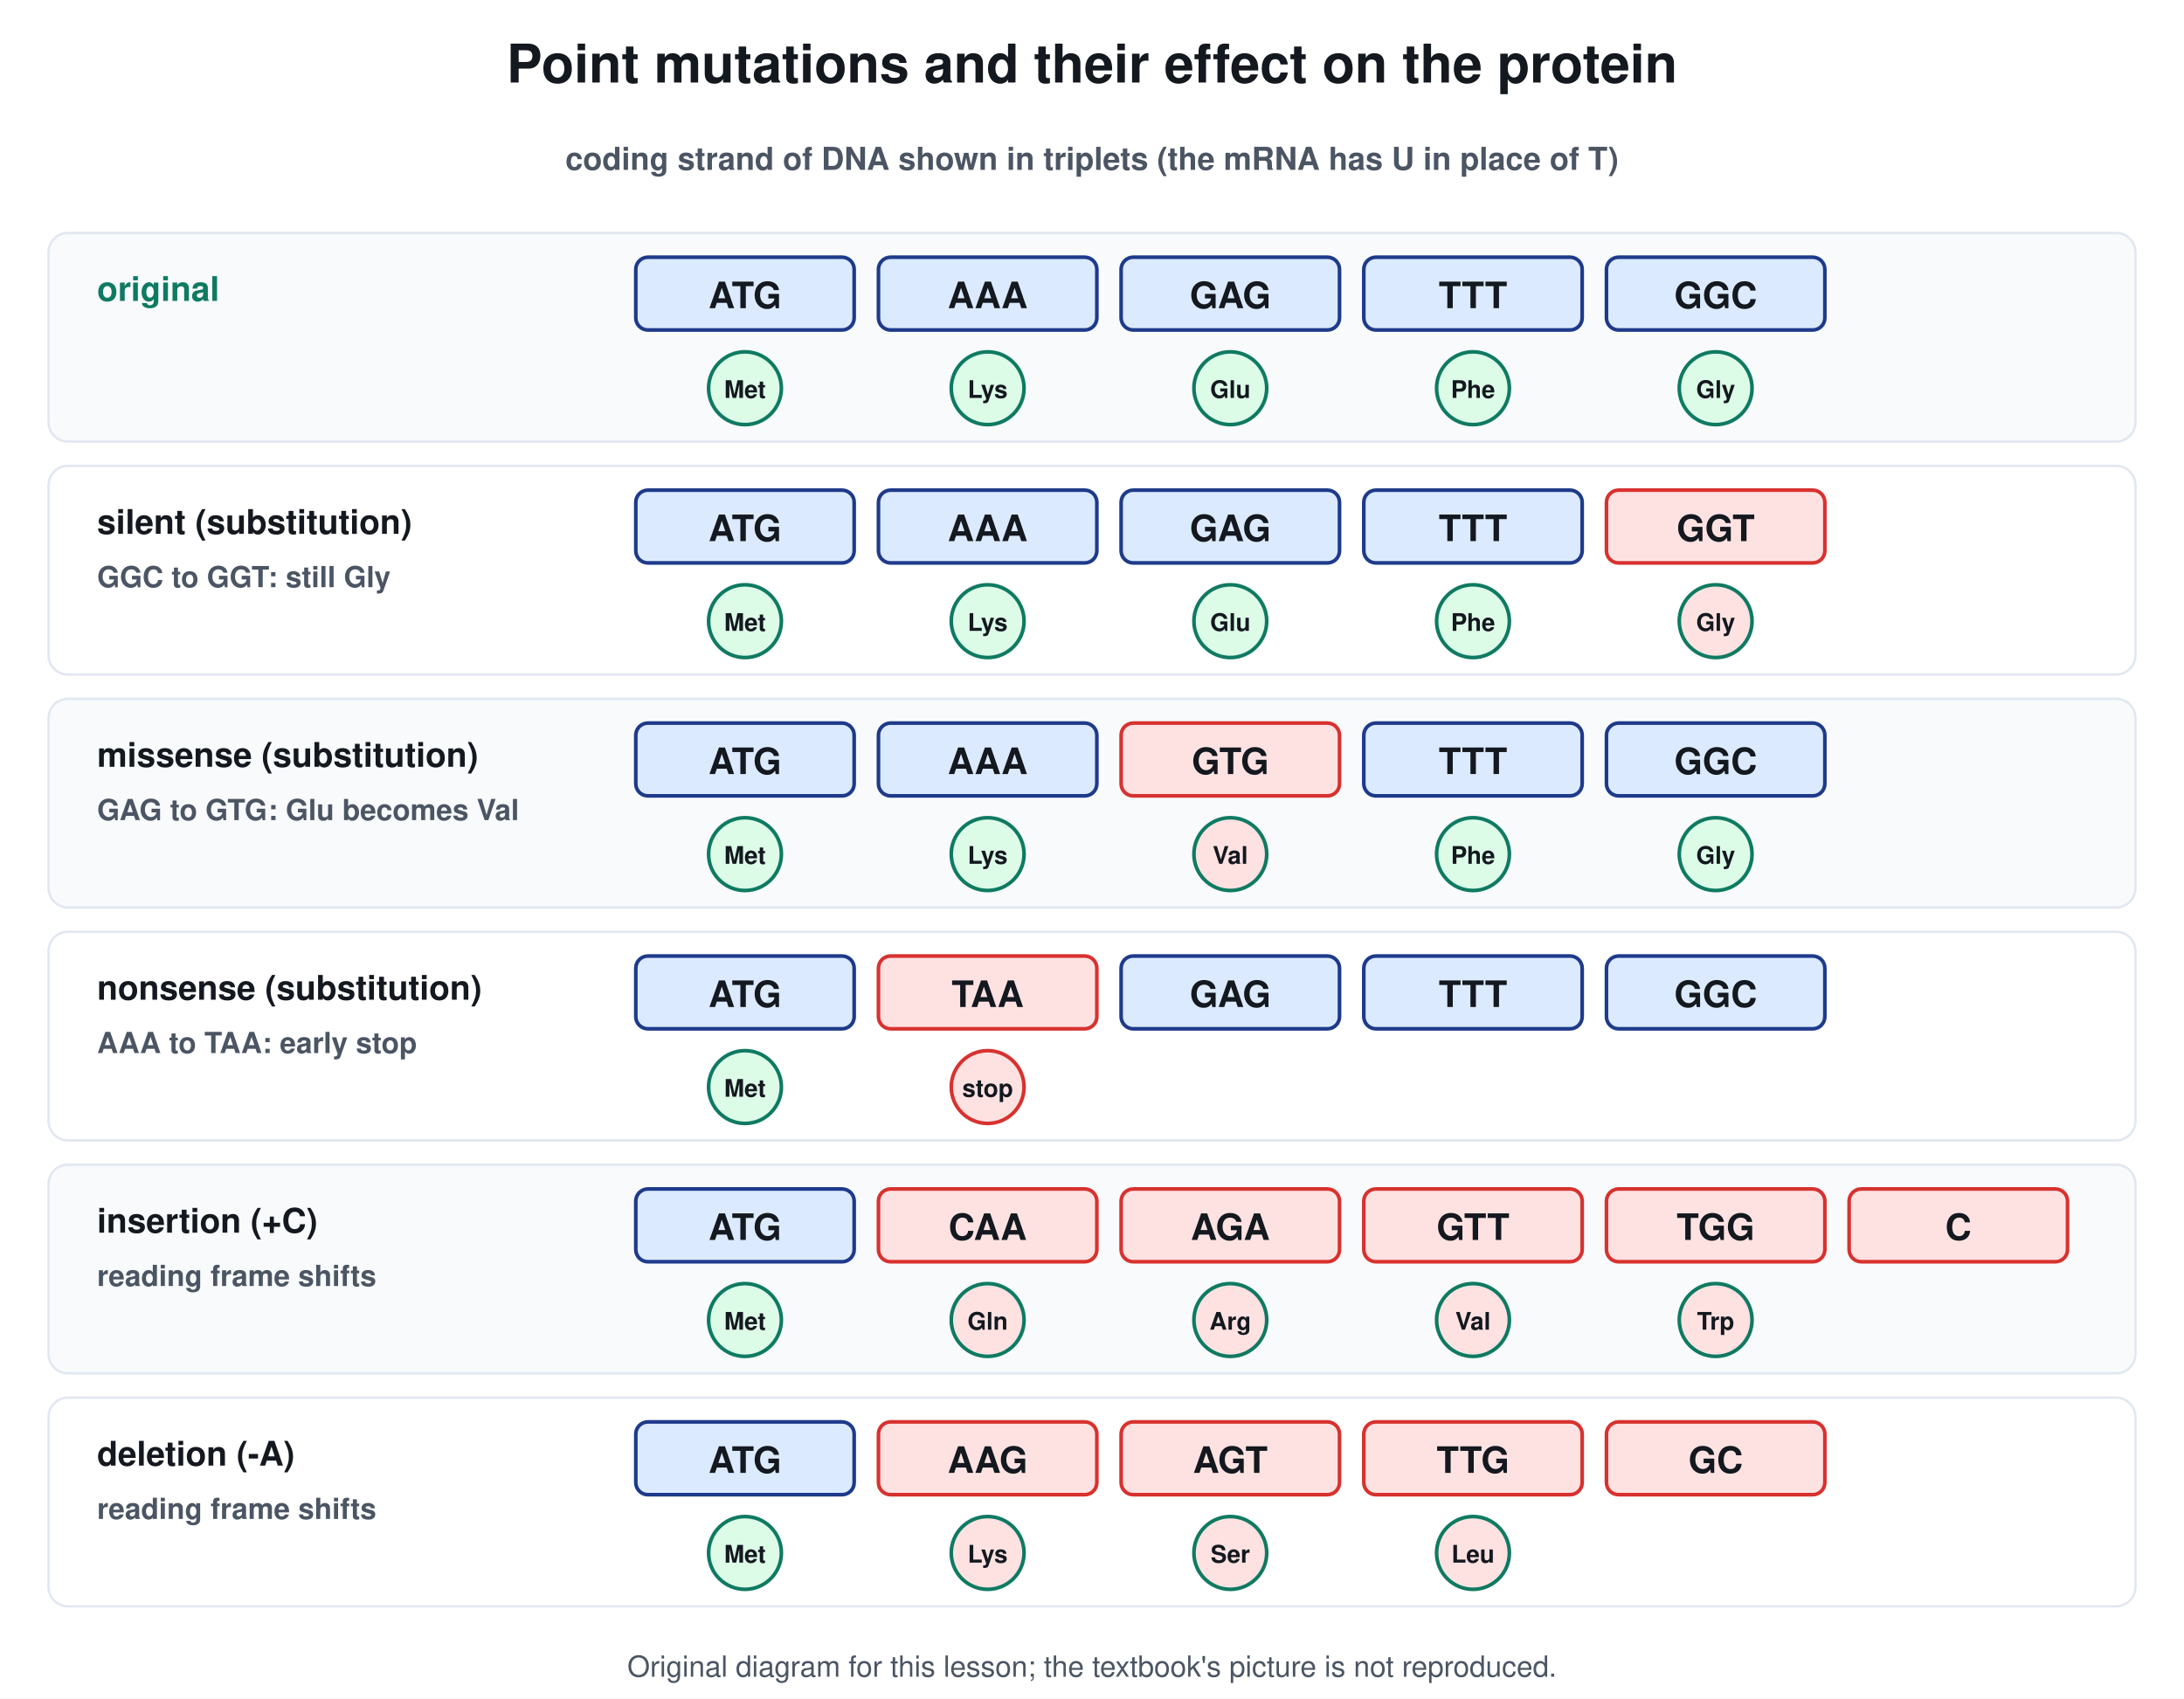
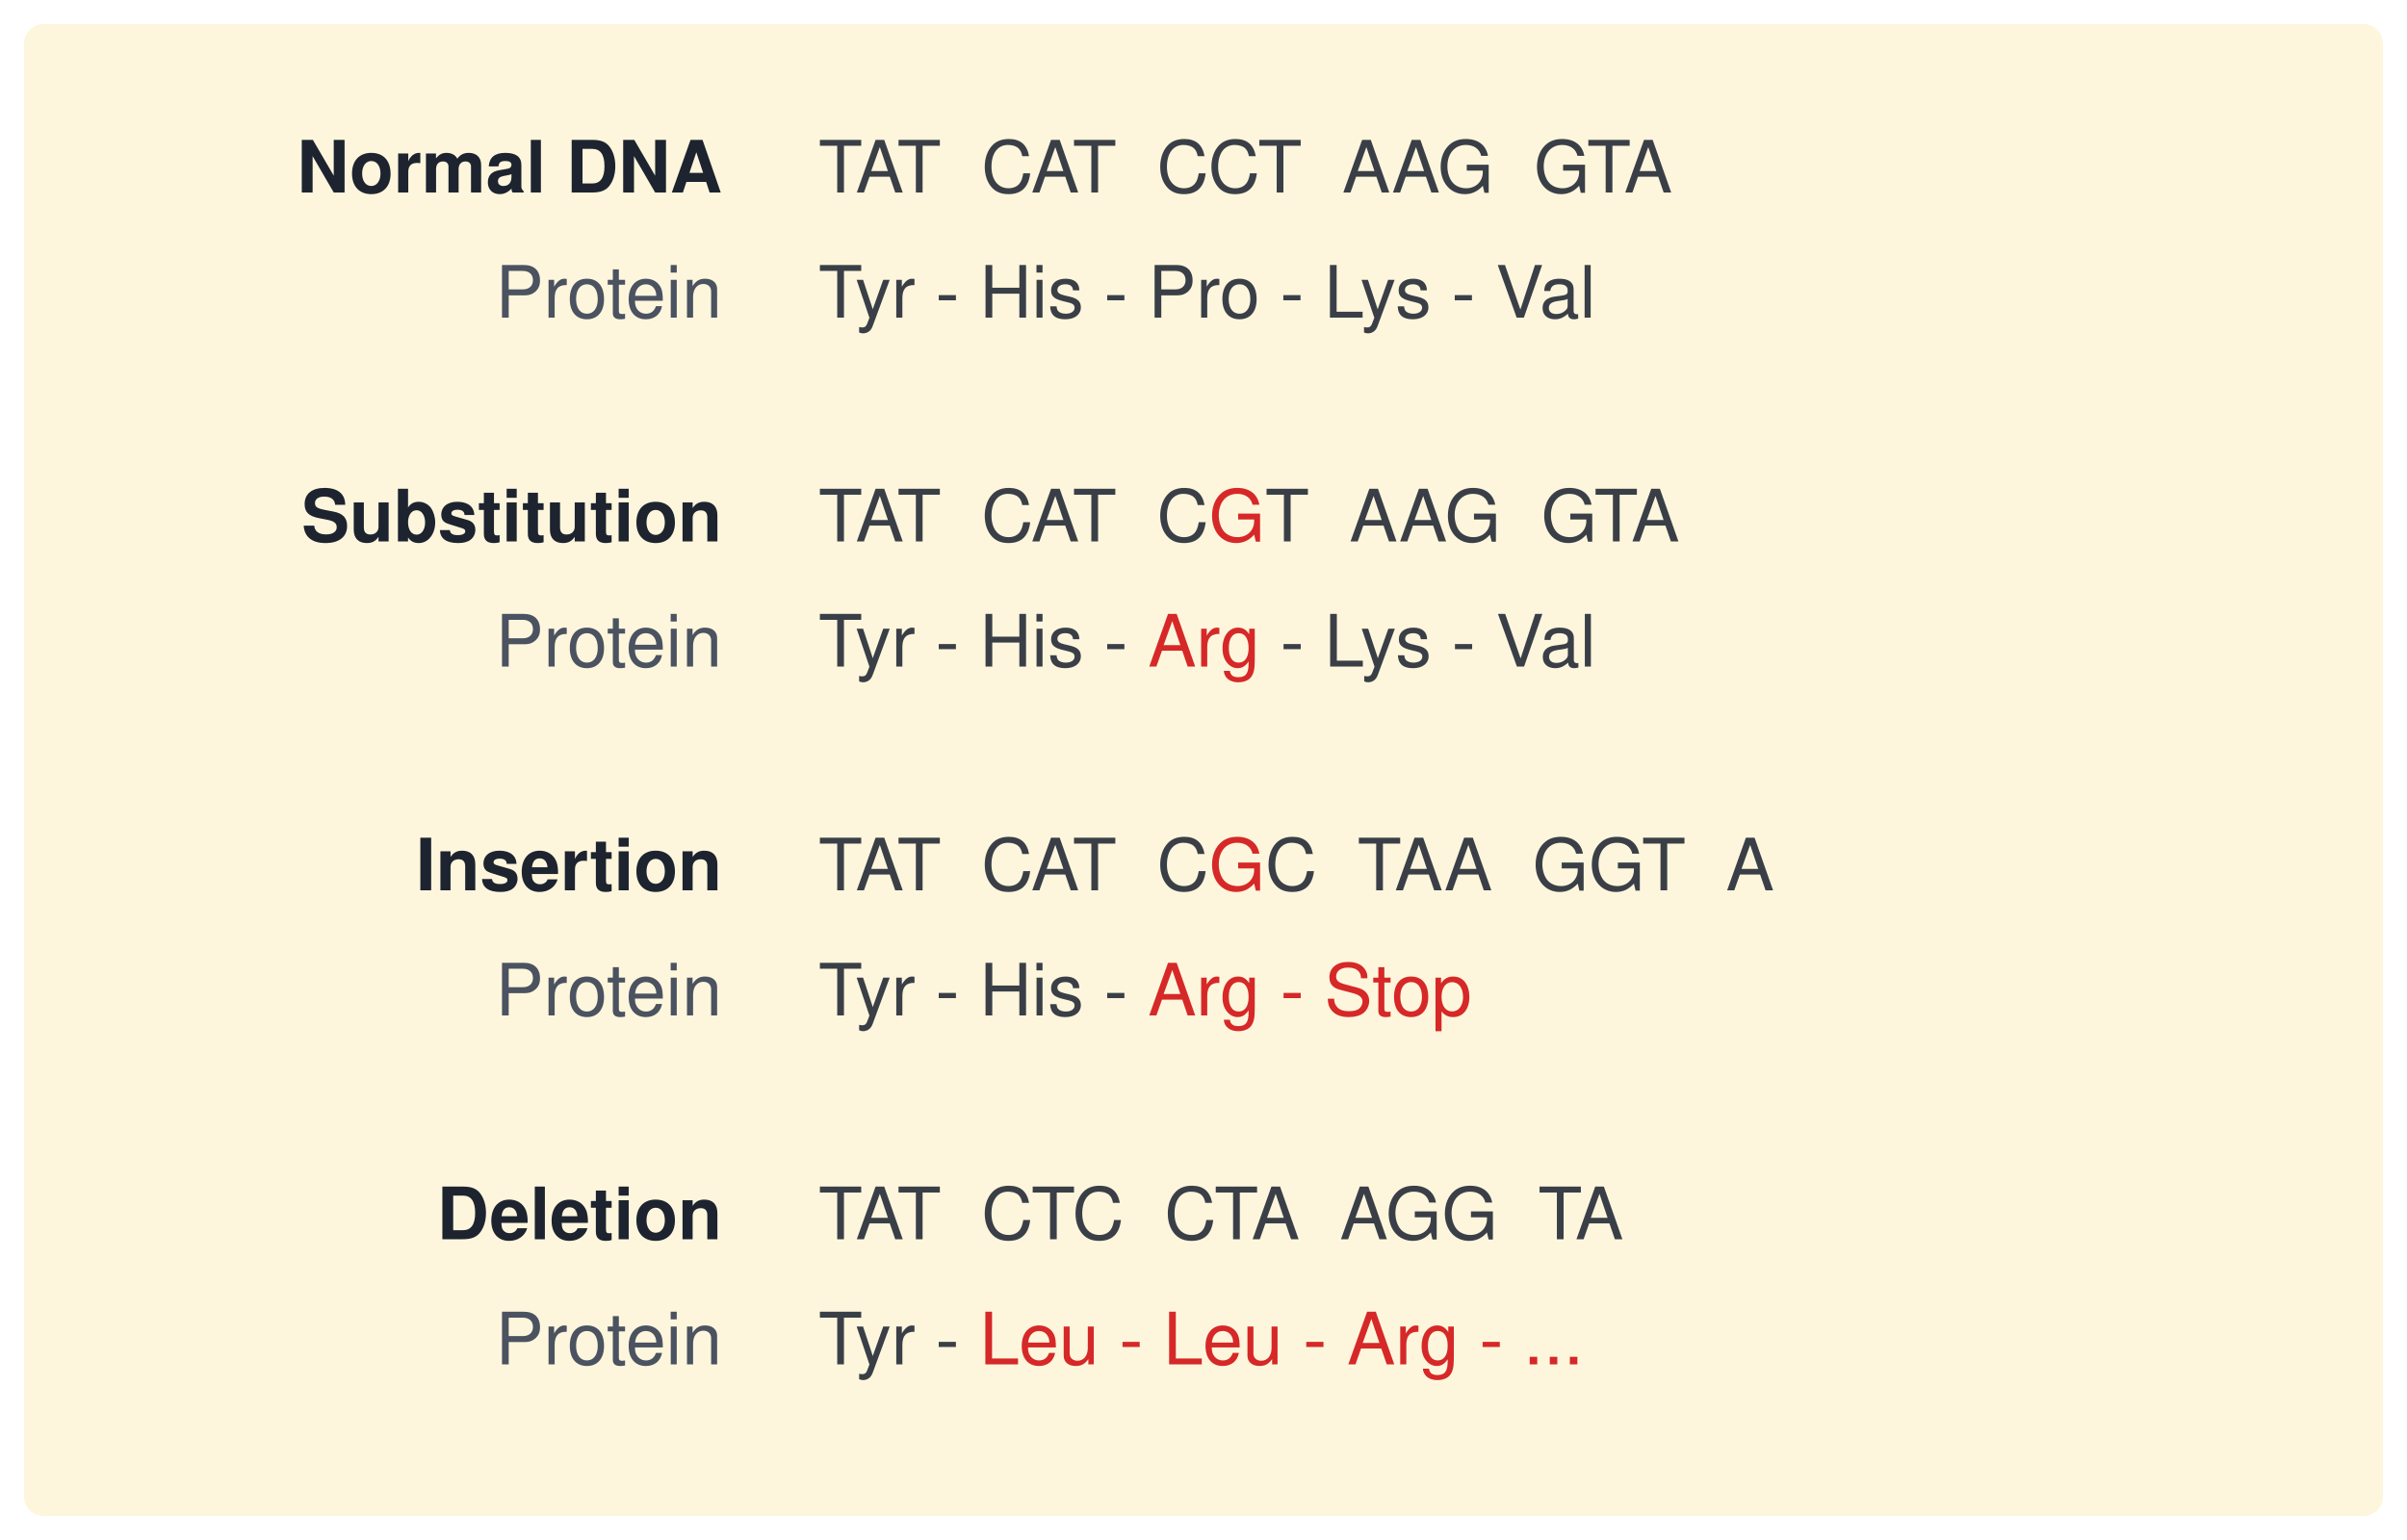
- <svg xmlns="http://www.w3.org/2000/svg" viewBox="0 0 900 700" font-family="Segoe UI, Helvetica, Arial, sans-serif">
-   <rect width="900" height="700" fill="#ffffff" />
-   <text x="450.0" y="34.0" font-size="22" fill="#14181f" text-anchor="middle" font-weight="700">Point mutations and their effect on the protein</text>
-   <text x="450.0" y="70.0" font-size="13" fill="#4b5563" text-anchor="middle" font-weight="700">coding strand of DNA shown in triplets (the mRNA has U in place of T)</text>
-   <rect x="20.0" y="96.0" width="860.0" height="86.0" rx="8" stroke="#e2e8f0" stroke-width="1" fill="#f8fafc" />
-   <text x="40.0" y="124.0" font-size="14" fill="#0f7a62" text-anchor="start" font-weight="700">original</text>
-   <text x="40.0" y="146.0" font-size="12" fill="#4b5563" text-anchor="start" font-weight="700" />
-   <rect x="262.0" y="106.0" width="90.0" height="30.0" rx="5" stroke="#1e3a8a" stroke-width="1.5" fill="#dbeafe" />
-   <text x="307.0" y="127.0" font-size="15" fill="#14181f" text-anchor="middle" font-weight="700">ATG</text>
-   <circle cx="307.0" cy="160.0" r="15.0" stroke="#0f7a62" stroke-width="1.5" fill="#dcfce7" />
-   <text x="307.0" y="164.0" font-size="10" fill="#14181f" text-anchor="middle" font-weight="700">Met</text>
-   <rect x="362.0" y="106.0" width="90.0" height="30.0" rx="5" stroke="#1e3a8a" stroke-width="1.5" fill="#dbeafe" />
-   <text x="407.0" y="127.0" font-size="15" fill="#14181f" text-anchor="middle" font-weight="700">AAA</text>
-   <circle cx="407.0" cy="160.0" r="15.0" stroke="#0f7a62" stroke-width="1.5" fill="#dcfce7" />
-   <text x="407.0" y="164.0" font-size="10" fill="#14181f" text-anchor="middle" font-weight="700">Lys</text>
-   <rect x="462.0" y="106.0" width="90.0" height="30.0" rx="5" stroke="#1e3a8a" stroke-width="1.5" fill="#dbeafe" />
-   <text x="507.0" y="127.0" font-size="15" fill="#14181f" text-anchor="middle" font-weight="700">GAG</text>
-   <circle cx="507.0" cy="160.0" r="15.0" stroke="#0f7a62" stroke-width="1.5" fill="#dcfce7" />
-   <text x="507.0" y="164.0" font-size="10" fill="#14181f" text-anchor="middle" font-weight="700">Glu</text>
-   <rect x="562.0" y="106.0" width="90.0" height="30.0" rx="5" stroke="#1e3a8a" stroke-width="1.5" fill="#dbeafe" />
-   <text x="607.0" y="127.0" font-size="15" fill="#14181f" text-anchor="middle" font-weight="700">TTT</text>
-   <circle cx="607.0" cy="160.0" r="15.0" stroke="#0f7a62" stroke-width="1.5" fill="#dcfce7" />
-   <text x="607.0" y="164.0" font-size="10" fill="#14181f" text-anchor="middle" font-weight="700">Phe</text>
-   <rect x="662.0" y="106.0" width="90.0" height="30.0" rx="5" stroke="#1e3a8a" stroke-width="1.5" fill="#dbeafe" />
-   <text x="707.0" y="127.0" font-size="15" fill="#14181f" text-anchor="middle" font-weight="700">GGC</text>
-   <circle cx="707.0" cy="160.0" r="15.0" stroke="#0f7a62" stroke-width="1.5" fill="#dcfce7" />
-   <text x="707.0" y="164.0" font-size="10" fill="#14181f" text-anchor="middle" font-weight="700">Gly</text>
-   <rect x="20.0" y="192.0" width="860.0" height="86.0" rx="8" stroke="#e2e8f0" stroke-width="1" fill="#ffffff" />
-   <text x="40.0" y="220.0" font-size="14" fill="#14181f" text-anchor="start" font-weight="700">silent (substitution)</text>
-   <text x="40.0" y="242.0" font-size="12" fill="#4b5563" text-anchor="start" font-weight="700">GGC to GGT: still Gly</text>
-   <rect x="262.0" y="202.0" width="90.0" height="30.0" rx="5" stroke="#1e3a8a" stroke-width="1.5" fill="#dbeafe" />
-   <text x="307.0" y="223.0" font-size="15" fill="#14181f" text-anchor="middle" font-weight="700">ATG</text>
-   <circle cx="307.0" cy="256.0" r="15.0" stroke="#0f7a62" stroke-width="1.5" fill="#dcfce7" />
-   <text x="307.0" y="260.0" font-size="10" fill="#14181f" text-anchor="middle" font-weight="700">Met</text>
-   <rect x="362.0" y="202.0" width="90.0" height="30.0" rx="5" stroke="#1e3a8a" stroke-width="1.5" fill="#dbeafe" />
-   <text x="407.0" y="223.0" font-size="15" fill="#14181f" text-anchor="middle" font-weight="700">AAA</text>
-   <circle cx="407.0" cy="256.0" r="15.0" stroke="#0f7a62" stroke-width="1.5" fill="#dcfce7" />
-   <text x="407.0" y="260.0" font-size="10" fill="#14181f" text-anchor="middle" font-weight="700">Lys</text>
-   <rect x="462.0" y="202.0" width="90.0" height="30.0" rx="5" stroke="#1e3a8a" stroke-width="1.5" fill="#dbeafe" />
-   <text x="507.0" y="223.0" font-size="15" fill="#14181f" text-anchor="middle" font-weight="700">GAG</text>
-   <circle cx="507.0" cy="256.0" r="15.0" stroke="#0f7a62" stroke-width="1.5" fill="#dcfce7" />
-   <text x="507.0" y="260.0" font-size="10" fill="#14181f" text-anchor="middle" font-weight="700">Glu</text>
-   <rect x="562.0" y="202.0" width="90.0" height="30.0" rx="5" stroke="#1e3a8a" stroke-width="1.5" fill="#dbeafe" />
-   <text x="607.0" y="223.0" font-size="15" fill="#14181f" text-anchor="middle" font-weight="700">TTT</text>
-   <circle cx="607.0" cy="256.0" r="15.0" stroke="#0f7a62" stroke-width="1.5" fill="#dcfce7" />
-   <text x="607.0" y="260.0" font-size="10" fill="#14181f" text-anchor="middle" font-weight="700">Phe</text>
-   <rect x="662.0" y="202.0" width="90.0" height="30.0" rx="5" stroke="#d7322f" stroke-width="1.5" fill="#fee2e2" />
-   <text x="707.0" y="223.0" font-size="15" fill="#14181f" text-anchor="middle" font-weight="700">GGT</text>
-   <circle cx="707.0" cy="256.0" r="15.0" stroke="#0f7a62" stroke-width="1.5" fill="#fee2e2" />
-   <text x="707.0" y="260.0" font-size="10" fill="#14181f" text-anchor="middle" font-weight="700">Gly</text>
-   <rect x="20.0" y="288.0" width="860.0" height="86.0" rx="8" stroke="#e2e8f0" stroke-width="1" fill="#f8fafc" />
-   <text x="40.0" y="316.0" font-size="14" fill="#14181f" text-anchor="start" font-weight="700">missense (substitution)</text>
-   <text x="40.0" y="338.0" font-size="12" fill="#4b5563" text-anchor="start" font-weight="700">GAG to GTG: Glu becomes Val</text>
-   <rect x="262.0" y="298.0" width="90.0" height="30.0" rx="5" stroke="#1e3a8a" stroke-width="1.5" fill="#dbeafe" />
-   <text x="307.0" y="319.0" font-size="15" fill="#14181f" text-anchor="middle" font-weight="700">ATG</text>
-   <circle cx="307.0" cy="352.0" r="15.0" stroke="#0f7a62" stroke-width="1.5" fill="#dcfce7" />
-   <text x="307.0" y="356.0" font-size="10" fill="#14181f" text-anchor="middle" font-weight="700">Met</text>
-   <rect x="362.0" y="298.0" width="90.0" height="30.0" rx="5" stroke="#1e3a8a" stroke-width="1.5" fill="#dbeafe" />
-   <text x="407.0" y="319.0" font-size="15" fill="#14181f" text-anchor="middle" font-weight="700">AAA</text>
-   <circle cx="407.0" cy="352.0" r="15.0" stroke="#0f7a62" stroke-width="1.5" fill="#dcfce7" />
-   <text x="407.0" y="356.0" font-size="10" fill="#14181f" text-anchor="middle" font-weight="700">Lys</text>
-   <rect x="462.0" y="298.0" width="90.0" height="30.0" rx="5" stroke="#d7322f" stroke-width="1.5" fill="#fee2e2" />
-   <text x="507.0" y="319.0" font-size="15" fill="#14181f" text-anchor="middle" font-weight="700">GTG</text>
-   <circle cx="507.0" cy="352.0" r="15.0" stroke="#0f7a62" stroke-width="1.5" fill="#fee2e2" />
-   <text x="507.0" y="356.0" font-size="10" fill="#14181f" text-anchor="middle" font-weight="700">Val</text>
-   <rect x="562.0" y="298.0" width="90.0" height="30.0" rx="5" stroke="#1e3a8a" stroke-width="1.5" fill="#dbeafe" />
-   <text x="607.0" y="319.0" font-size="15" fill="#14181f" text-anchor="middle" font-weight="700">TTT</text>
-   <circle cx="607.0" cy="352.0" r="15.0" stroke="#0f7a62" stroke-width="1.5" fill="#dcfce7" />
-   <text x="607.0" y="356.0" font-size="10" fill="#14181f" text-anchor="middle" font-weight="700">Phe</text>
-   <rect x="662.0" y="298.0" width="90.0" height="30.0" rx="5" stroke="#1e3a8a" stroke-width="1.5" fill="#dbeafe" />
-   <text x="707.0" y="319.0" font-size="15" fill="#14181f" text-anchor="middle" font-weight="700">GGC</text>
-   <circle cx="707.0" cy="352.0" r="15.0" stroke="#0f7a62" stroke-width="1.5" fill="#dcfce7" />
-   <text x="707.0" y="356.0" font-size="10" fill="#14181f" text-anchor="middle" font-weight="700">Gly</text>
-   <rect x="20.0" y="384.0" width="860.0" height="86.0" rx="8" stroke="#e2e8f0" stroke-width="1" fill="#ffffff" />
-   <text x="40.0" y="412.0" font-size="14" fill="#14181f" text-anchor="start" font-weight="700">nonsense (substitution)</text>
-   <text x="40.0" y="434.0" font-size="12" fill="#4b5563" text-anchor="start" font-weight="700">AAA to TAA: early stop</text>
-   <rect x="262.0" y="394.0" width="90.0" height="30.0" rx="5" stroke="#1e3a8a" stroke-width="1.5" fill="#dbeafe" />
-   <text x="307.0" y="415.0" font-size="15" fill="#14181f" text-anchor="middle" font-weight="700">ATG</text>
-   <circle cx="307.0" cy="448.0" r="15.0" stroke="#0f7a62" stroke-width="1.5" fill="#dcfce7" />
-   <text x="307.0" y="452.0" font-size="10" fill="#14181f" text-anchor="middle" font-weight="700">Met</text>
-   <rect x="362.0" y="394.0" width="90.0" height="30.0" rx="5" stroke="#d7322f" stroke-width="1.5" fill="#fee2e2" />
-   <text x="407.0" y="415.0" font-size="15" fill="#14181f" text-anchor="middle" font-weight="700">TAA</text>
-   <circle cx="407.0" cy="448.0" r="15.0" stroke="#d7322f" stroke-width="1.5" fill="#fee2e2" />
-   <text x="407.0" y="452.0" font-size="10" fill="#14181f" text-anchor="middle" font-weight="700">stop</text>
-   <rect x="462.0" y="394.0" width="90.0" height="30.0" rx="5" stroke="#1e3a8a" stroke-width="1.5" fill="#dbeafe" />
-   <text x="507.0" y="415.0" font-size="15" fill="#14181f" text-anchor="middle" font-weight="700">GAG</text>
-   <rect x="562.0" y="394.0" width="90.0" height="30.0" rx="5" stroke="#1e3a8a" stroke-width="1.5" fill="#dbeafe" />
-   <text x="607.0" y="415.0" font-size="15" fill="#14181f" text-anchor="middle" font-weight="700">TTT</text>
-   <rect x="662.0" y="394.0" width="90.0" height="30.0" rx="5" stroke="#1e3a8a" stroke-width="1.5" fill="#dbeafe" />
-   <text x="707.0" y="415.0" font-size="15" fill="#14181f" text-anchor="middle" font-weight="700">GGC</text>
-   <rect x="20.0" y="480.0" width="860.0" height="86.0" rx="8" stroke="#e2e8f0" stroke-width="1" fill="#f8fafc" />
-   <text x="40.0" y="508.0" font-size="14" fill="#14181f" text-anchor="start" font-weight="700">insertion (+C)</text>
-   <text x="40.0" y="530.0" font-size="12" fill="#4b5563" text-anchor="start" font-weight="700">reading frame shifts</text>
-   <rect x="262.0" y="490.0" width="90.0" height="30.0" rx="5" stroke="#1e3a8a" stroke-width="1.5" fill="#dbeafe" />
-   <text x="307.0" y="511.0" font-size="15" fill="#14181f" text-anchor="middle" font-weight="700">ATG</text>
-   <circle cx="307.0" cy="544.0" r="15.0" stroke="#0f7a62" stroke-width="1.5" fill="#dcfce7" />
-   <text x="307.0" y="548.0" font-size="10" fill="#14181f" text-anchor="middle" font-weight="700">Met</text>
-   <rect x="362.0" y="490.0" width="90.0" height="30.0" rx="5" stroke="#d7322f" stroke-width="1.5" fill="#fee2e2" />
-   <text x="407.0" y="511.0" font-size="15" fill="#14181f" text-anchor="middle" font-weight="700">CAA</text>
-   <circle cx="407.0" cy="544.0" r="15.0" stroke="#0f7a62" stroke-width="1.5" fill="#fee2e2" />
-   <text x="407.0" y="548.0" font-size="10" fill="#14181f" text-anchor="middle" font-weight="700">Gln</text>
-   <rect x="462.0" y="490.0" width="90.0" height="30.0" rx="5" stroke="#d7322f" stroke-width="1.5" fill="#fee2e2" />
-   <text x="507.0" y="511.0" font-size="15" fill="#14181f" text-anchor="middle" font-weight="700">AGA</text>
-   <circle cx="507.0" cy="544.0" r="15.0" stroke="#0f7a62" stroke-width="1.5" fill="#fee2e2" />
-   <text x="507.0" y="548.0" font-size="10" fill="#14181f" text-anchor="middle" font-weight="700">Arg</text>
-   <rect x="562.0" y="490.0" width="90.0" height="30.0" rx="5" stroke="#d7322f" stroke-width="1.5" fill="#fee2e2" />
-   <text x="607.0" y="511.0" font-size="15" fill="#14181f" text-anchor="middle" font-weight="700">GTT</text>
-   <circle cx="607.0" cy="544.0" r="15.0" stroke="#0f7a62" stroke-width="1.5" fill="#fee2e2" />
-   <text x="607.0" y="548.0" font-size="10" fill="#14181f" text-anchor="middle" font-weight="700">Val</text>
-   <rect x="662.0" y="490.0" width="90.0" height="30.0" rx="5" stroke="#d7322f" stroke-width="1.5" fill="#fee2e2" />
-   <text x="707.0" y="511.0" font-size="15" fill="#14181f" text-anchor="middle" font-weight="700">TGG</text>
-   <circle cx="707.0" cy="544.0" r="15.0" stroke="#0f7a62" stroke-width="1.5" fill="#fee2e2" />
-   <text x="707.0" y="548.0" font-size="10" fill="#14181f" text-anchor="middle" font-weight="700">Trp</text>
-   <rect x="762.0" y="490.0" width="90.0" height="30.0" rx="5" stroke="#d7322f" stroke-width="1.5" fill="#fee2e2" />
-   <text x="807.0" y="511.0" font-size="15" fill="#14181f" text-anchor="middle" font-weight="700">C</text>
-   <rect x="20.0" y="576.0" width="860.0" height="86.0" rx="8" stroke="#e2e8f0" stroke-width="1" fill="#ffffff" />
-   <text x="40.0" y="604.0" font-size="14" fill="#14181f" text-anchor="start" font-weight="700">deletion (-A)</text>
-   <text x="40.0" y="626.0" font-size="12" fill="#4b5563" text-anchor="start" font-weight="700">reading frame shifts</text>
-   <rect x="262.0" y="586.0" width="90.0" height="30.0" rx="5" stroke="#1e3a8a" stroke-width="1.5" fill="#dbeafe" />
-   <text x="307.0" y="607.0" font-size="15" fill="#14181f" text-anchor="middle" font-weight="700">ATG</text>
-   <circle cx="307.0" cy="640.0" r="15.0" stroke="#0f7a62" stroke-width="1.5" fill="#dcfce7" />
-   <text x="307.0" y="644.0" font-size="10" fill="#14181f" text-anchor="middle" font-weight="700">Met</text>
-   <rect x="362.0" y="586.0" width="90.0" height="30.0" rx="5" stroke="#d7322f" stroke-width="1.5" fill="#fee2e2" />
-   <text x="407.0" y="607.0" font-size="15" fill="#14181f" text-anchor="middle" font-weight="700">AAG</text>
-   <circle cx="407.0" cy="640.0" r="15.0" stroke="#0f7a62" stroke-width="1.5" fill="#fee2e2" />
-   <text x="407.0" y="644.0" font-size="10" fill="#14181f" text-anchor="middle" font-weight="700">Lys</text>
-   <rect x="462.0" y="586.0" width="90.0" height="30.0" rx="5" stroke="#d7322f" stroke-width="1.5" fill="#fee2e2" />
-   <text x="507.0" y="607.0" font-size="15" fill="#14181f" text-anchor="middle" font-weight="700">AGT</text>
-   <circle cx="507.0" cy="640.0" r="15.0" stroke="#0f7a62" stroke-width="1.5" fill="#fee2e2" />
-   <text x="507.0" y="644.0" font-size="10" fill="#14181f" text-anchor="middle" font-weight="700">Ser</text>
-   <rect x="562.0" y="586.0" width="90.0" height="30.0" rx="5" stroke="#d7322f" stroke-width="1.5" fill="#fee2e2" />
-   <text x="607.0" y="607.0" font-size="15" fill="#14181f" text-anchor="middle" font-weight="700">TTG</text>
-   <circle cx="607.0" cy="640.0" r="15.0" stroke="#0f7a62" stroke-width="1.5" fill="#fee2e2" />
-   <text x="607.0" y="644.0" font-size="10" fill="#14181f" text-anchor="middle" font-weight="700">Leu</text>
-   <rect x="662.0" y="586.0" width="90.0" height="30.0" rx="5" stroke="#d7322f" stroke-width="1.5" fill="#fee2e2" />
-   <text x="707.0" y="607.0" font-size="15" fill="#14181f" text-anchor="middle" font-weight="700">GC</text>
-   <text x="450.0" y="691" font-size="12" fill="#4b5563" text-anchor="middle">Original diagram for this lesson; the textbook's picture is not reproduced.</text>
+ <svg xmlns="http://www.w3.org/2000/svg" viewBox="0 0 1000 640" font-family="Segoe UI, Helvetica, Arial, sans-serif">
+   <rect width="1000" height="640" fill="#ffffff" />
+   <rect x="10" y="10" width="980" height="620" rx="8" stroke="none" stroke-width="0" fill="#fdf6dc" />
+   <text x="300" y="80" font-size="30" fill="#1d2430" text-anchor="end" font-weight="700">Normal DNA</text>
+   <text x="300" y="132" font-size="30" fill="#4b5260" text-anchor="end" font-weight="400">Protein</text>
+   <text x="340" y="80" font-size="30" fill="#3a3f47" font-weight="400" xml:space="preserve">TAT  CAT  CCT  AAG  GTA</text>
+   <text x="340" y="132" font-size="30" fill="#3a3f47" font-weight="400" xml:space="preserve">Tyr - His - Pro - Lys - Val</text>
+   <text x="300" y="225" font-size="30" fill="#1d2430" text-anchor="end" font-weight="700">Substitution</text>
+   <text x="300" y="277" font-size="30" fill="#4b5260" text-anchor="end" font-weight="400">Protein</text>
+   <text x="340" y="225" font-size="30" fill="#3a3f47" font-weight="400" xml:space="preserve">TAT  CAT  C<tspan fill="#d62828">G</tspan>T  AAG  GTA</text>
+   <text x="340" y="277" font-size="30" fill="#3a3f47" font-weight="400" xml:space="preserve">Tyr - His - <tspan fill="#d62828">Arg</tspan> - Lys - Val</text>
+   <text x="300" y="370" font-size="30" fill="#1d2430" text-anchor="end" font-weight="700">Insertion</text>
+   <text x="300" y="422" font-size="30" fill="#4b5260" text-anchor="end" font-weight="400">Protein</text>
+   <text x="340" y="370" font-size="30" fill="#3a3f47" font-weight="400" xml:space="preserve">TAT  CAT  C<tspan fill="#d62828">G</tspan>C  TAA  GGT  A</text>
+   <text x="340" y="422" font-size="30" fill="#3a3f47" font-weight="400" xml:space="preserve">Tyr - His - <tspan fill="#d62828">Arg - Stop</tspan>
+   </text>
+   <text x="300" y="515" font-size="30" fill="#1d2430" text-anchor="end" font-weight="700">Deletion</text>
+   <text x="300" y="567" font-size="30" fill="#4b5260" text-anchor="end" font-weight="400">Protein</text>
+   <text x="340" y="515" font-size="30" fill="#3a3f47" font-weight="400" xml:space="preserve">TAT  CTC  CTA  AGG  TA</text>
+   <text x="340" y="567" font-size="30" fill="#3a3f47" font-weight="400" xml:space="preserve">Tyr - <tspan fill="#d62828">Leu - Leu - Arg - ...</tspan>
+   </text>
</svg>
